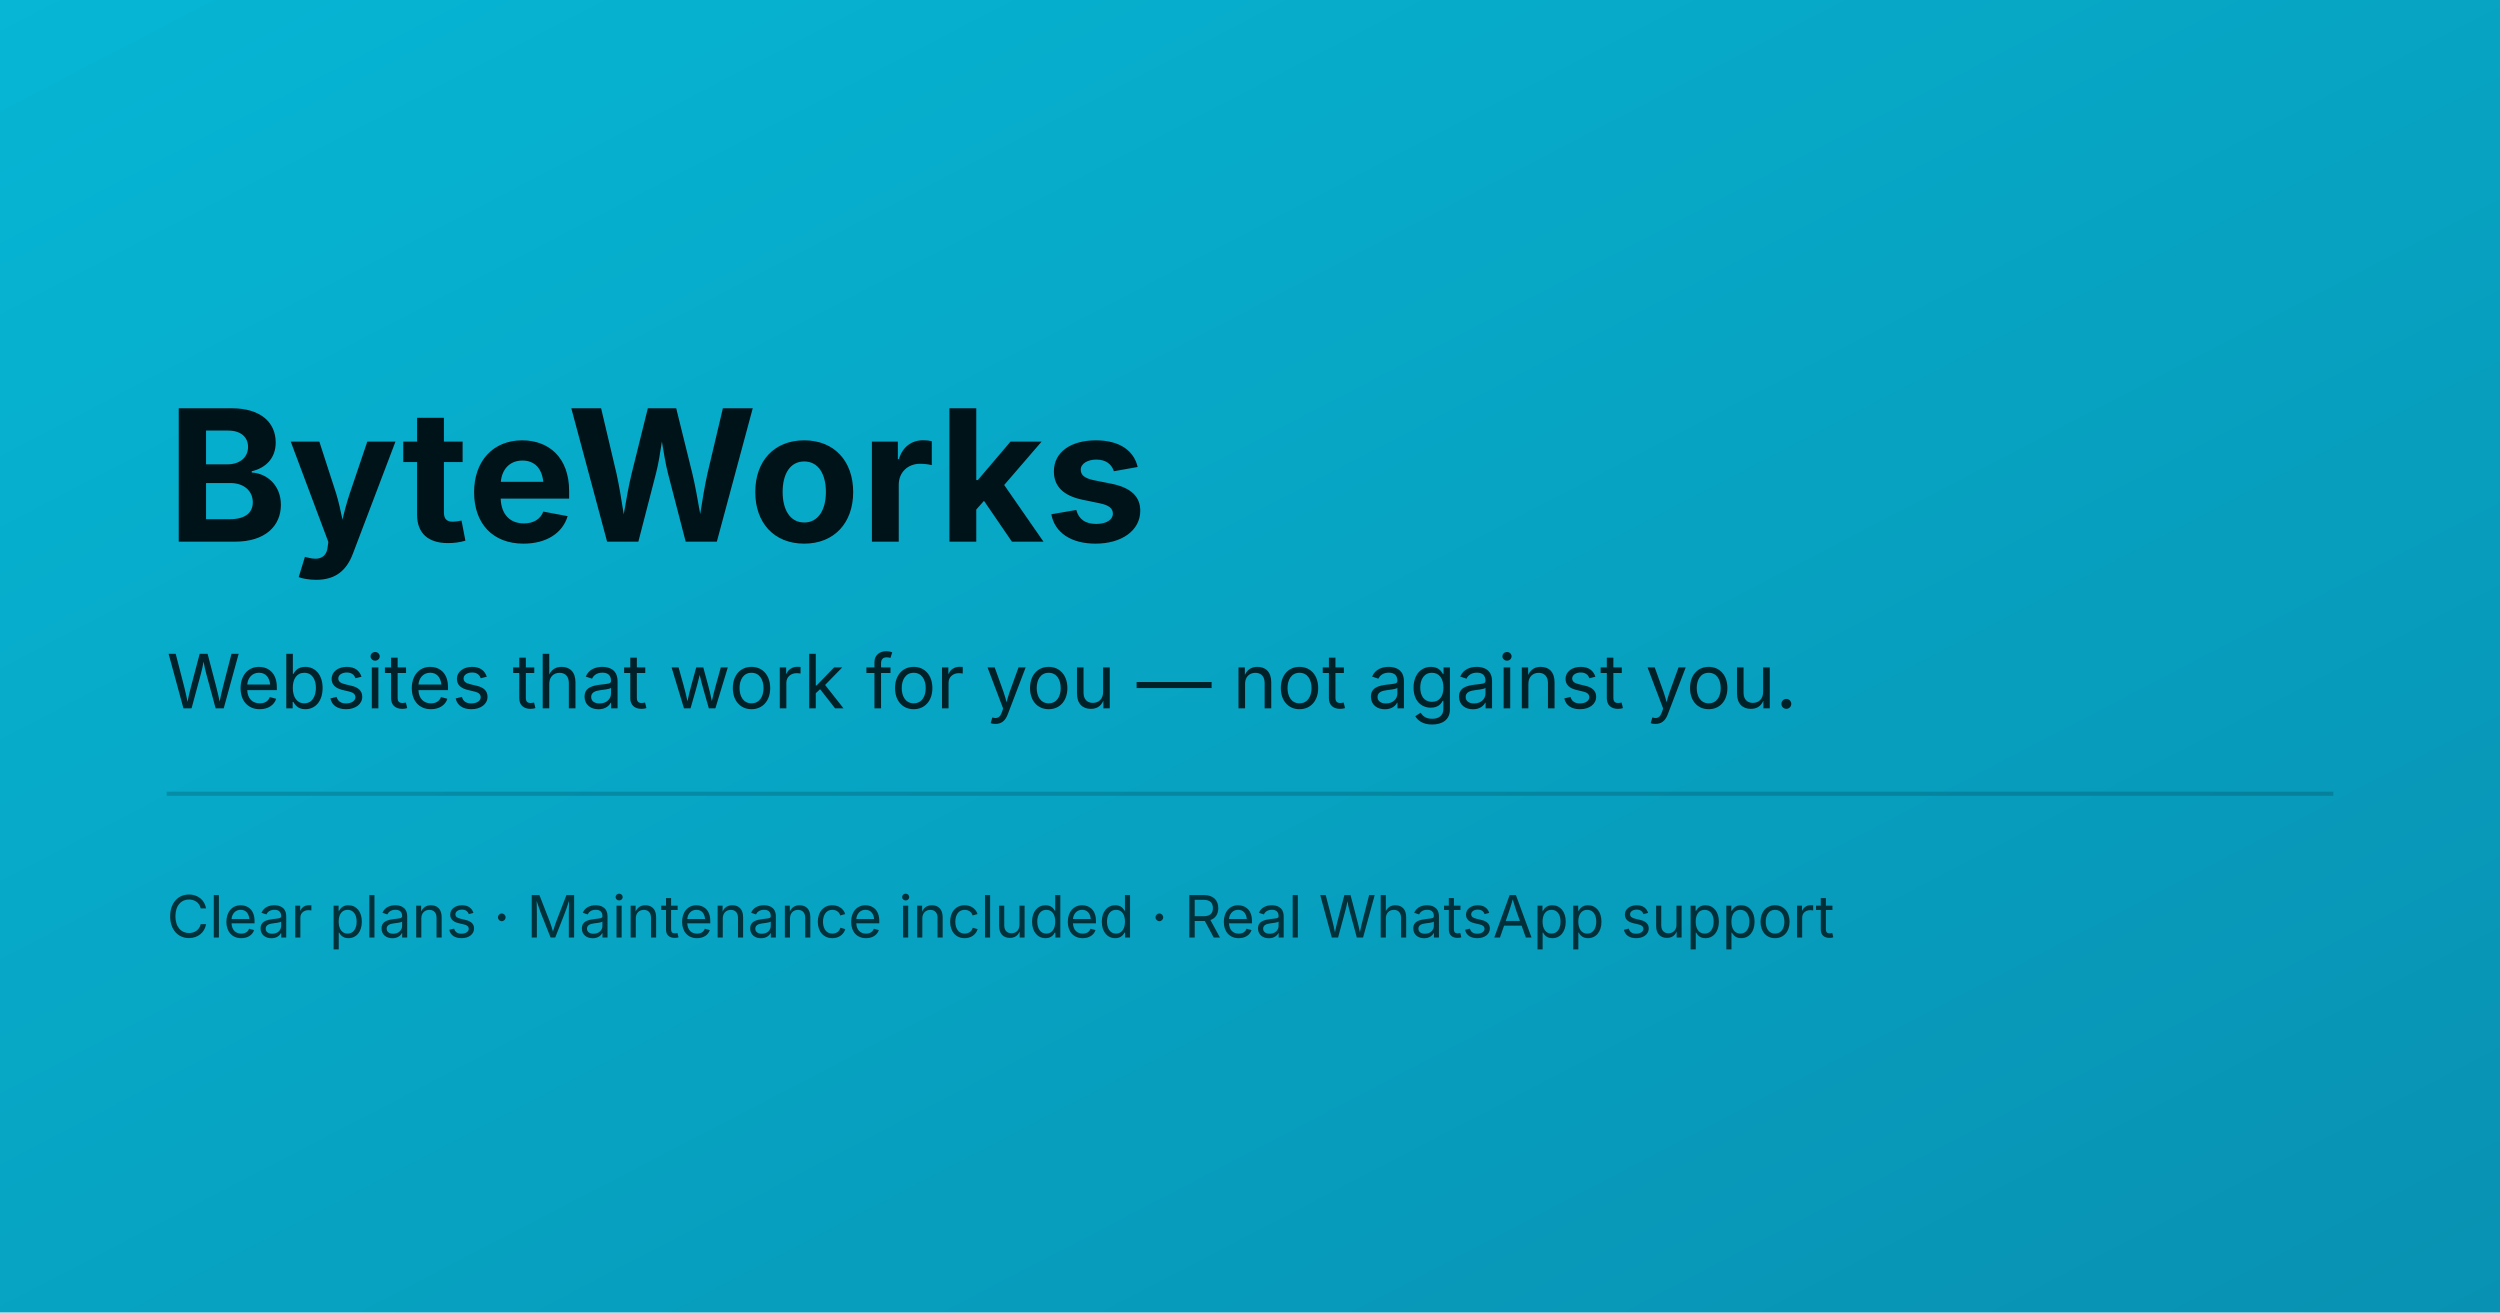
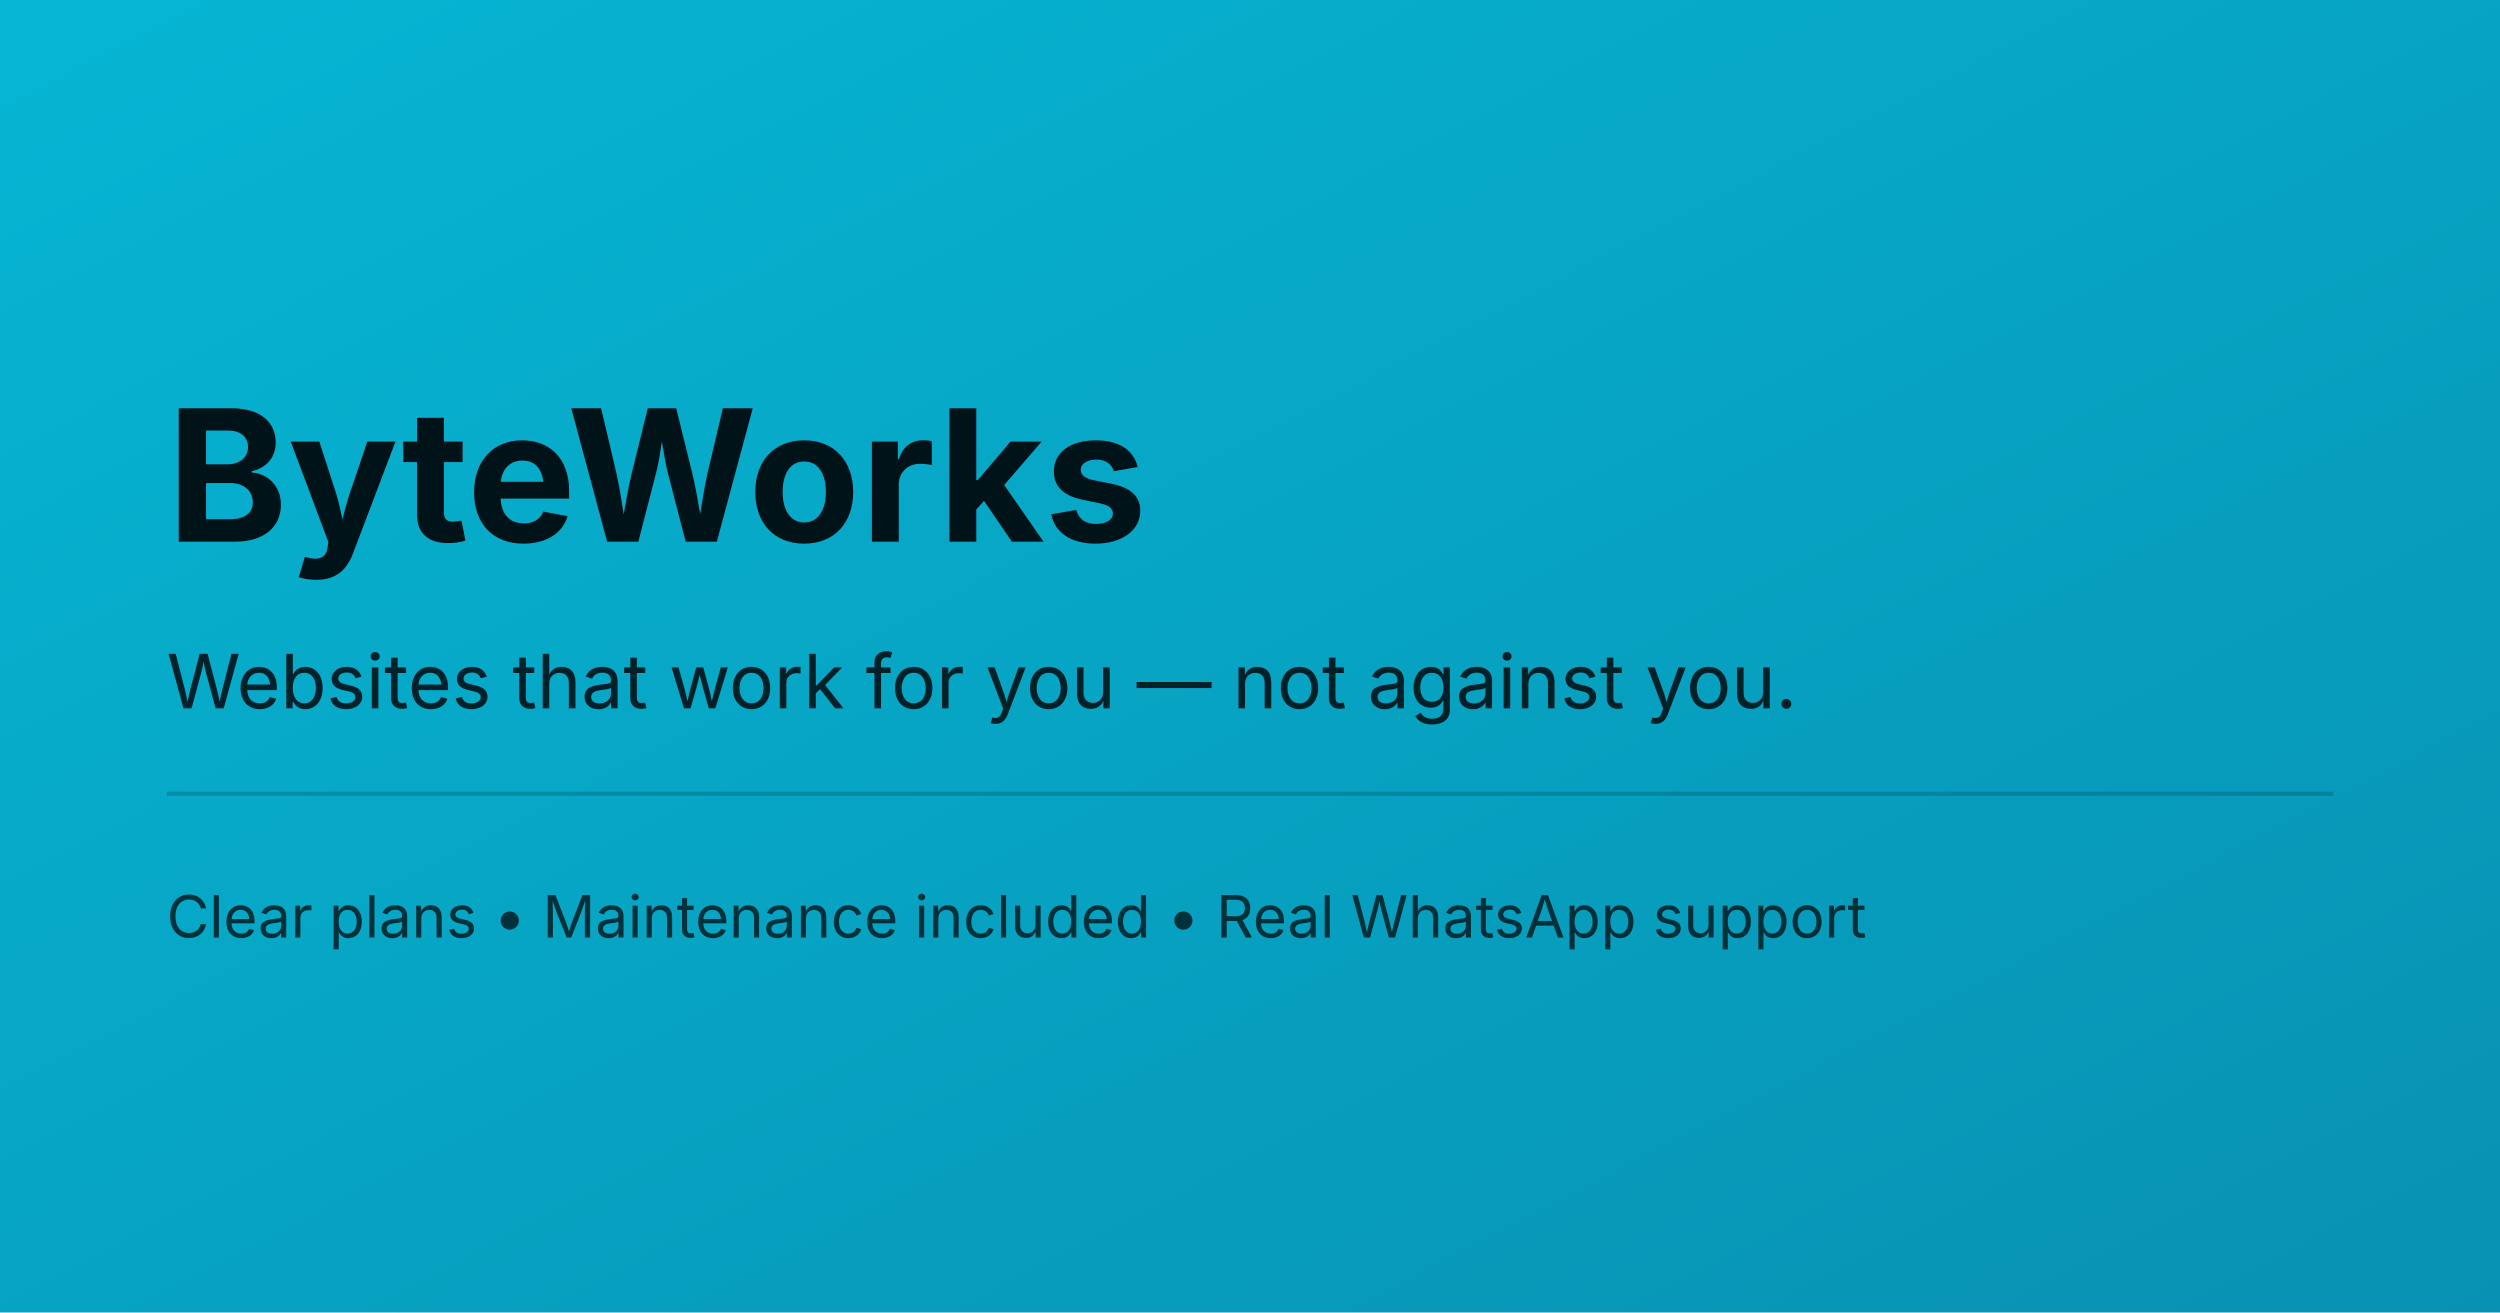
<svg xmlns="http://www.w3.org/2000/svg" width="1200" height="630">
  <defs>
    <linearGradient id="g" x1="0" y1="0" x2="1" y2="1">
      <stop offset="0%" stop-color="#06b6d4" />
      <stop offset="100%" stop-color="#0891b2" />
    </linearGradient>
  </defs>
  <rect width="1200" height="630" fill="url(#g)" />
  <g font-family="Manrope, Inter, system-ui, sans-serif" fill="#001318">
    <text x="80" y="260" font-size="88" font-weight="700">ByteWorks</text>
    <text x="80" y="340" font-size="36" opacity="0.9">Websites that work for you — not against you.</text>
  </g>
  <rect x="80" y="380" width="1040" height="2" fill="#003845" opacity="0.25" />
  <g font-family="Inter, system-ui, sans-serif" fill="#00252b" opacity="0.9">
-     <text x="80" y="450" font-size="28">Clear plans · Maintenance included · Real WhatsApp support</text>
+     <text x="80" y="450" font-size="28">Clear plans • Maintenance included • Real WhatsApp support</text>
  </g>
</svg>
